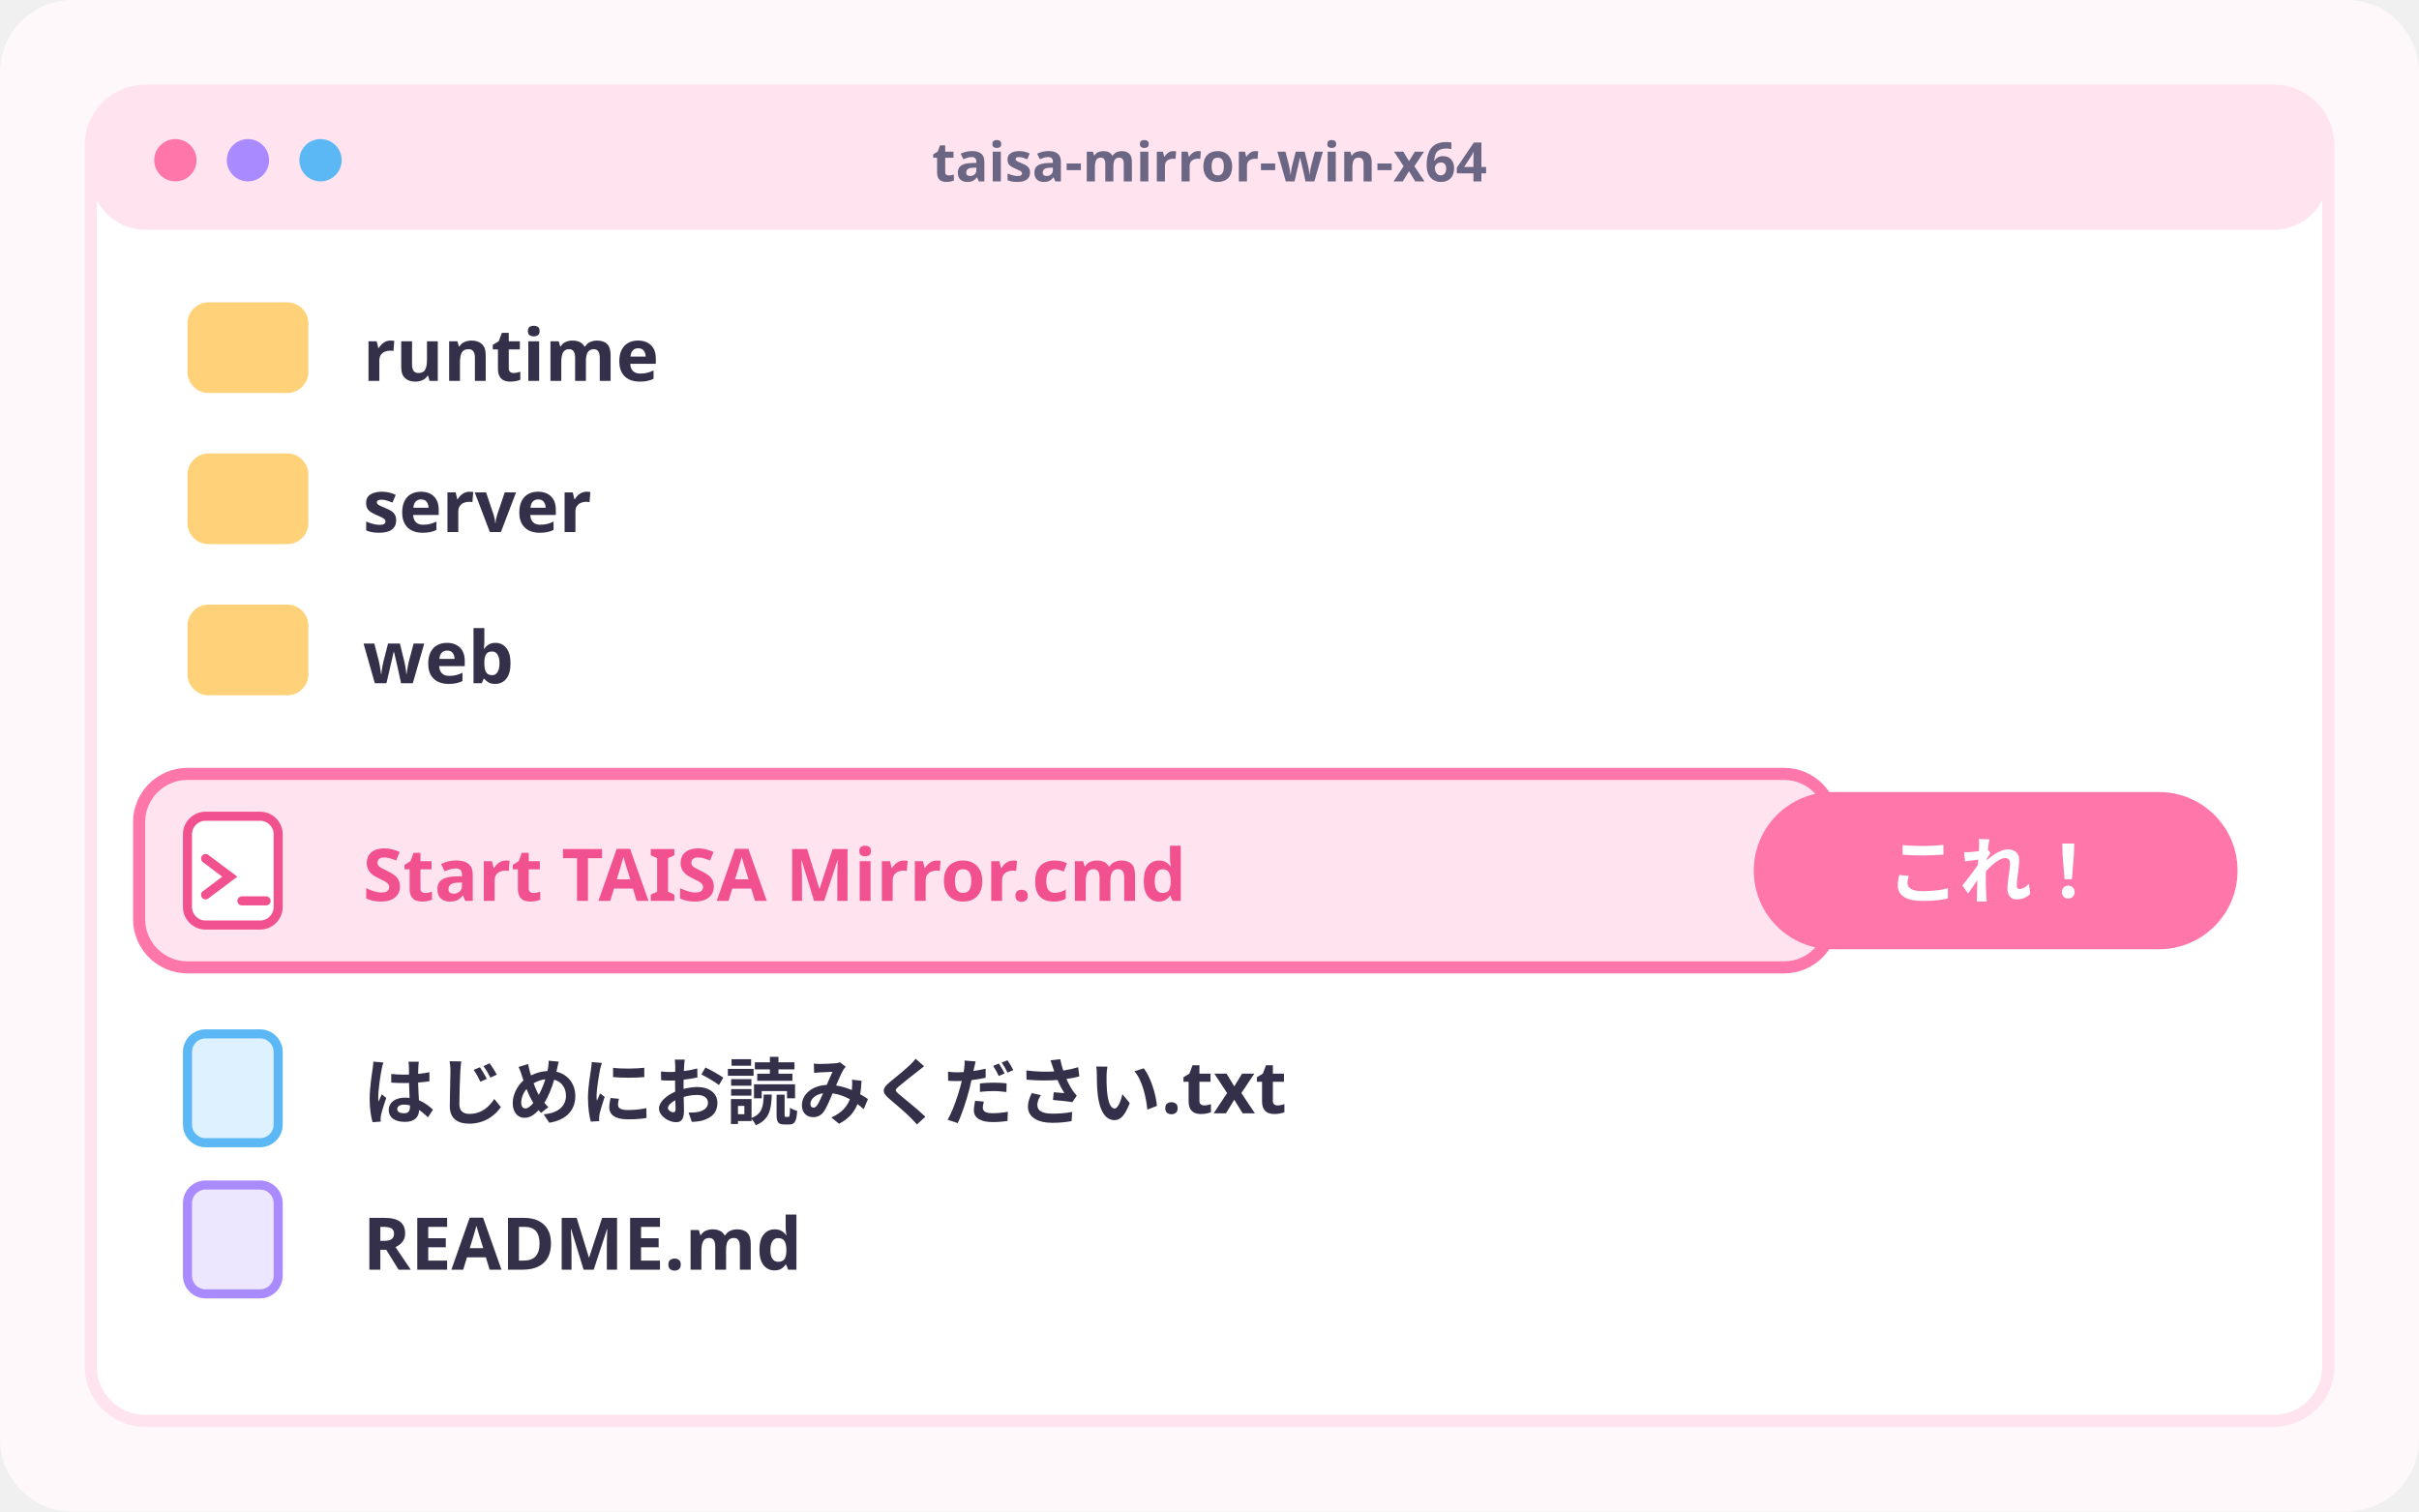
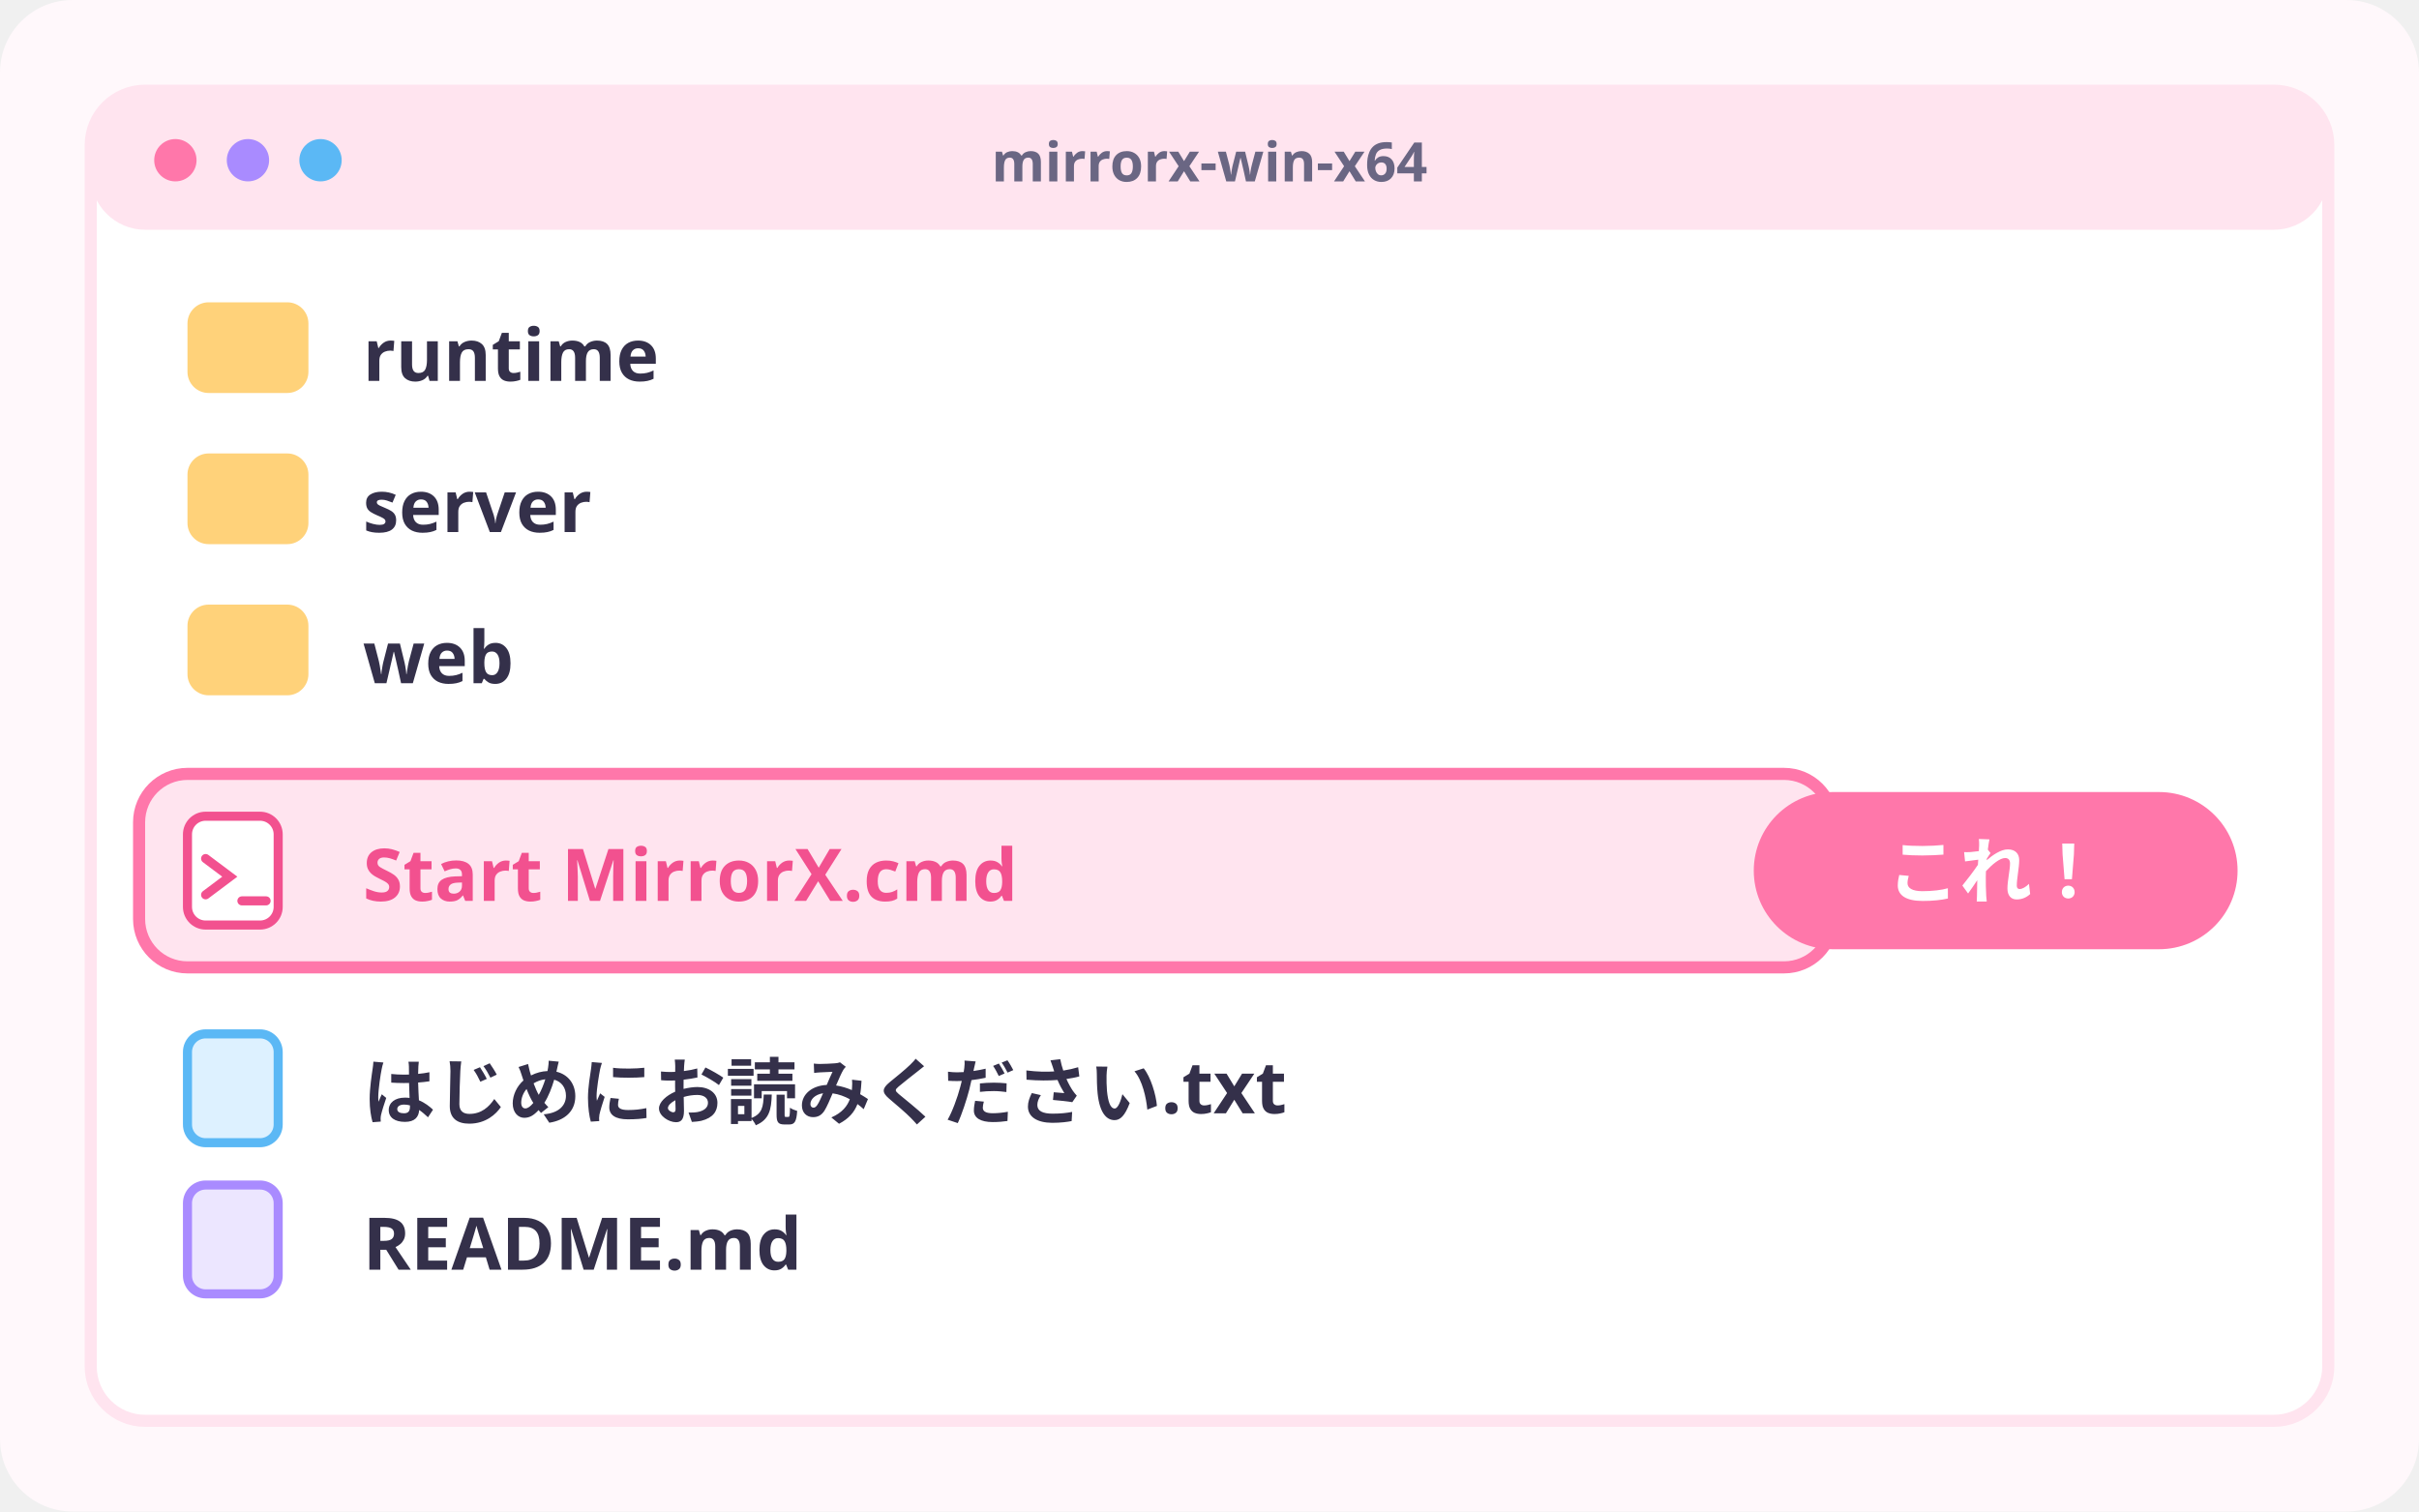
<svg xmlns="http://www.w3.org/2000/svg" viewBox="0 0 800 500">
  <style>text{font-family:"Yu Gothic UI","Hiragino Maru Gothic ProN",Meiryo,sans-serif;font-weight:800}</style>
  <rect width="800" height="500" rx="24" fill="#FFF8FB" />
  <rect x="30" y="30" width="740" height="440" rx="18" fill="#fff" stroke="#FFE4EF" stroke-width="4" />
  <rect x="30" y="30" width="740" height="46" rx="18" fill="#FFE4EF" />
  <circle cx="58" cy="53" r="7" fill="#FF77AA" />
  <circle cx="82" cy="53" r="7" fill="#A98BFF" />
  <circle cx="106" cy="53" r="7" fill="#5BB8F5" />
-   <text x="400" y="60" text-anchor="middle" font-size="18" fill="#6A6683">taisa-mirror-win-x64</text>
+   <text x="400" y="60" text-anchor="middle" font-size="18" fill="#6A6683">mirrorx-win-x64</text>
  <g font-size="24" fill="#34304A">
    <rect x="62" y="100" width="40" height="30" rx="7" fill="#FFD27A" />
    <text x="120" y="126">runtime</text>
    <rect x="62" y="150" width="40" height="30" rx="7" fill="#FFD27A" />
    <text x="120" y="176">server</text>
    <rect x="62" y="200" width="40" height="30" rx="7" fill="#FFD27A" />
    <text x="120" y="226">web</text>
    <rect x="46" y="256" width="560" height="64" rx="16" fill="#FFE4EF" stroke="#FF77AA" stroke-width="4" />
    <rect x="62" y="270" width="30" height="36" rx="6" fill="#fff" stroke="#F2518F" stroke-width="3" />
    <path d="M68 284l8 6-8 6M80 298h8" fill="none" stroke="#F2518F" stroke-width="3" stroke-linecap="round" />
-     <text x="120" y="298" fill="#F2518F">Start TAISA Mirror.cmd</text>
+     <text x="120" y="298" fill="#F2518F">Start MirrorX.cmd</text>
    <rect x="62" y="342" width="30" height="36" rx="6" fill="#DDF1FF" stroke="#5BB8F5" stroke-width="3" />
    <text x="120" y="370">はじめにお読みください.txt</text>
    <rect x="62" y="392" width="30" height="36" rx="6" fill="#ECE6FF" stroke="#A98BFF" stroke-width="3" />
    <text x="120" y="420">README.md</text>
  </g>
  <g transform="translate(580 262)">
    <rect width="160" height="52" rx="26" fill="#FF77AA" />
    <text x="80" y="35" text-anchor="middle" font-size="24" fill="#fff">これ！</text>
  </g>
</svg>
